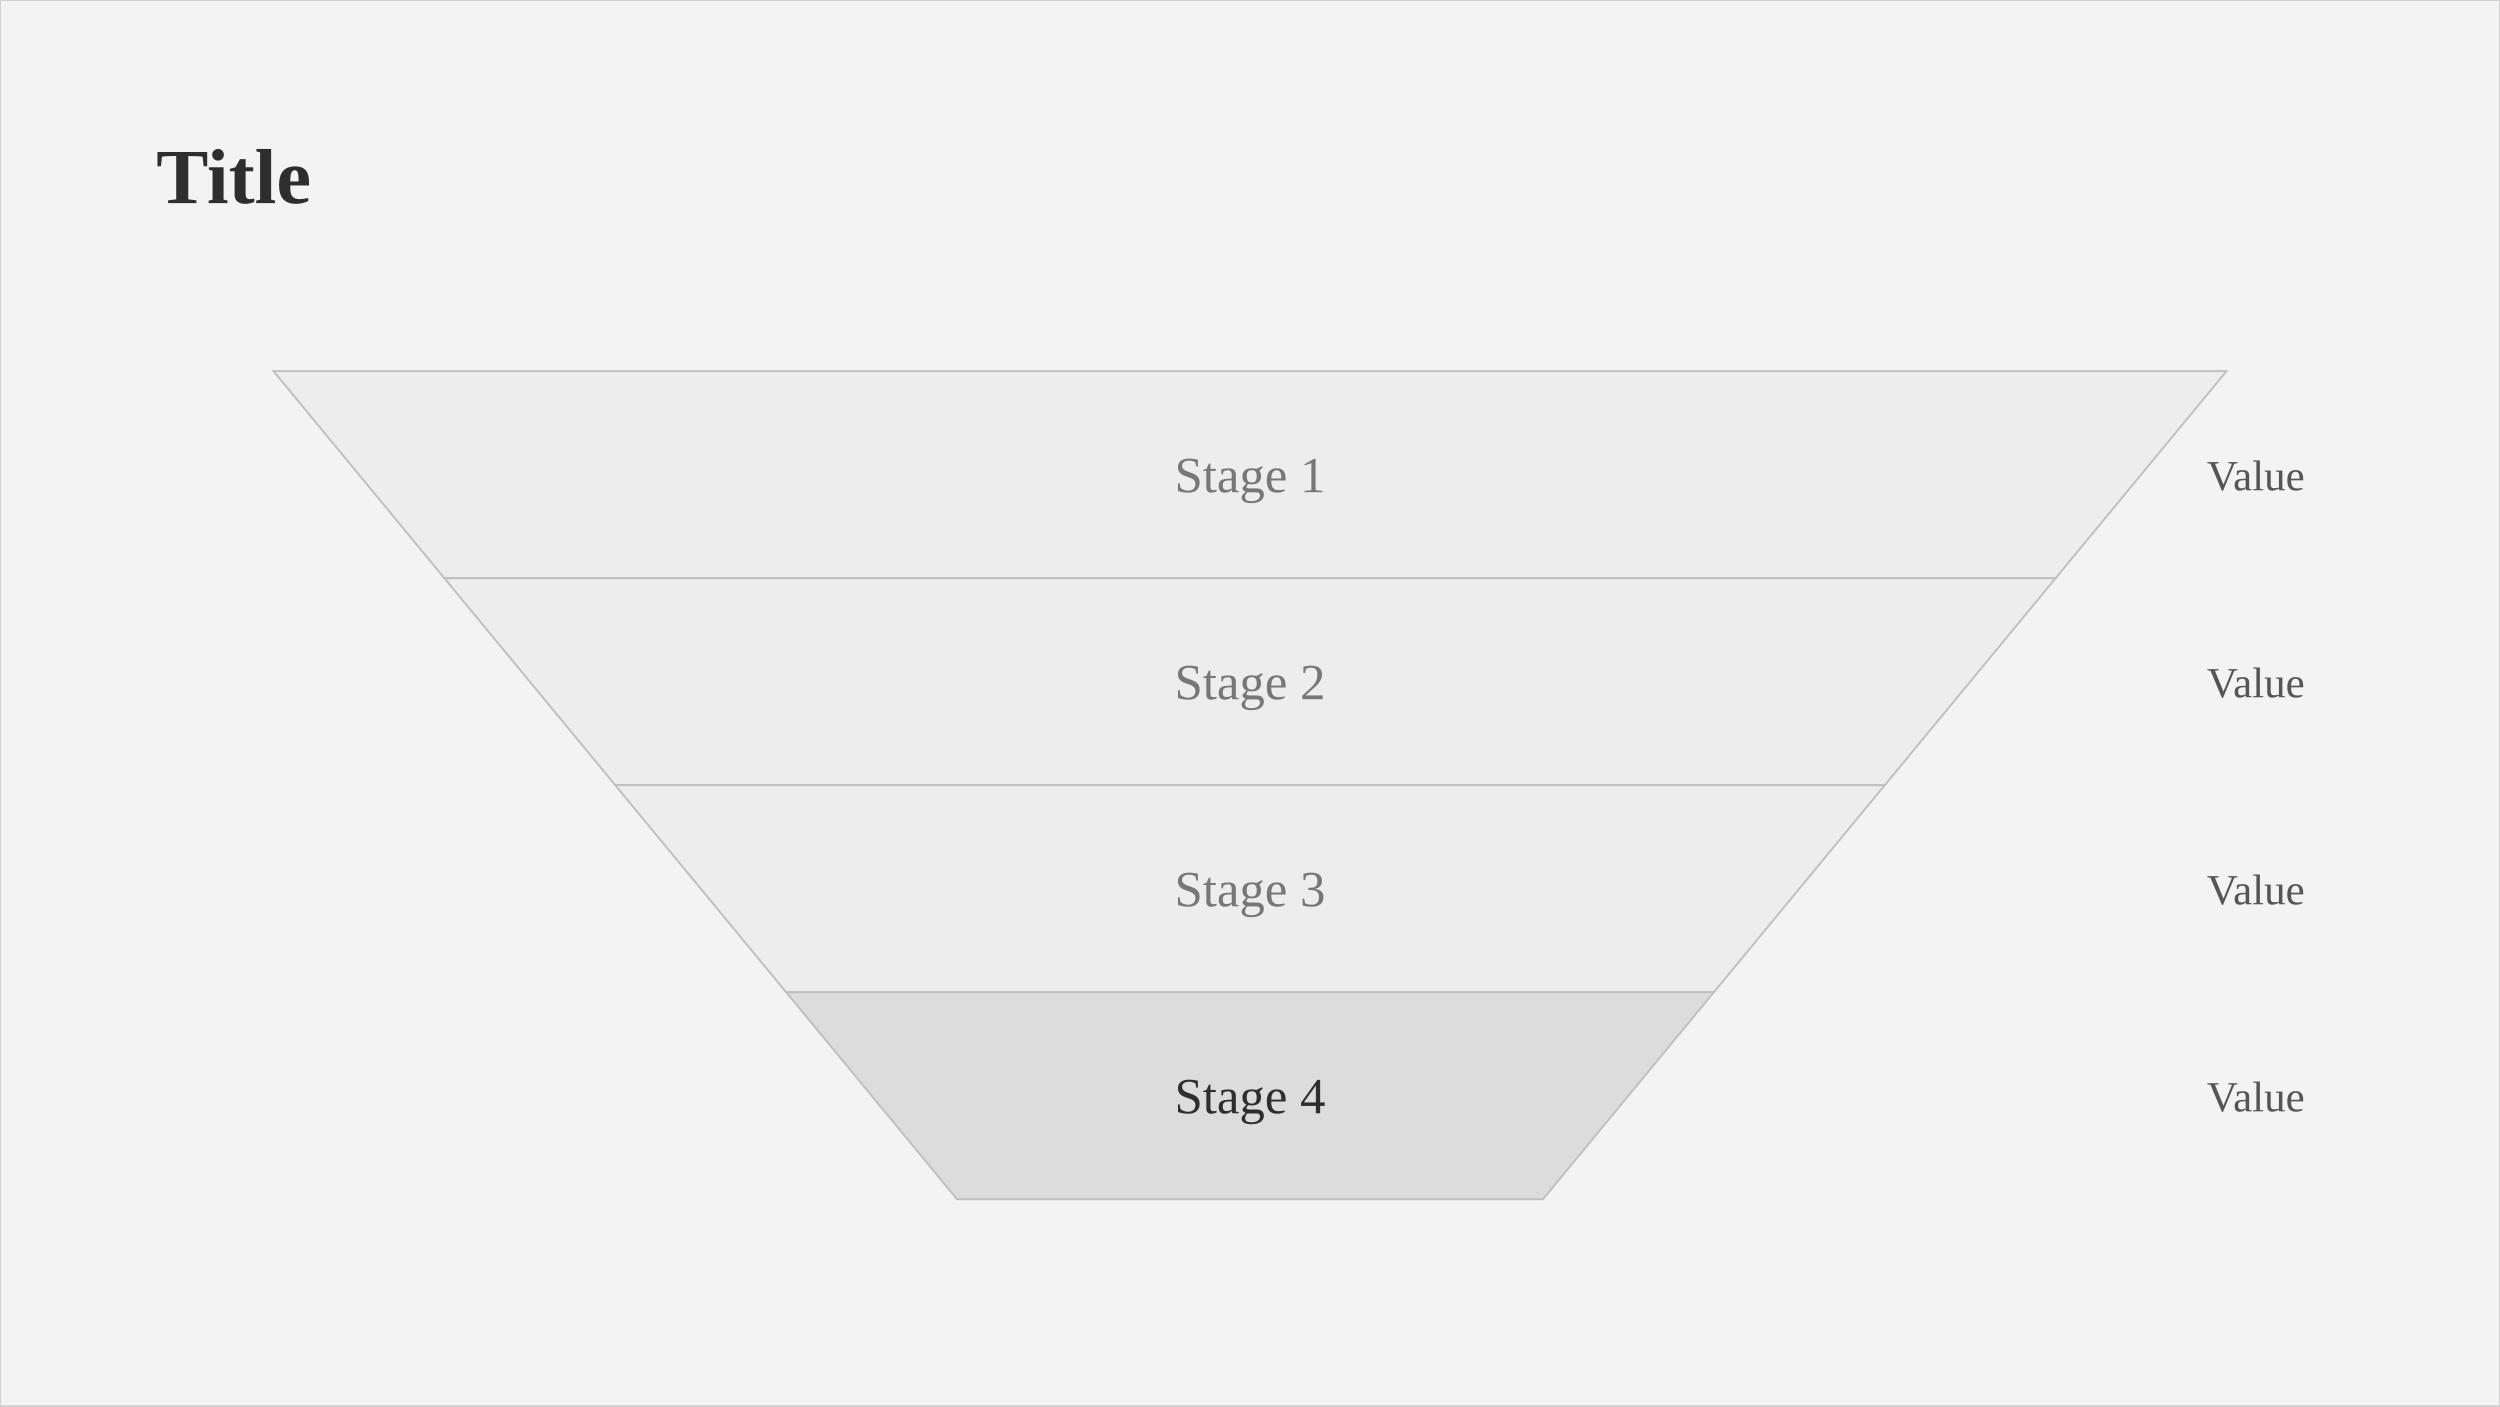
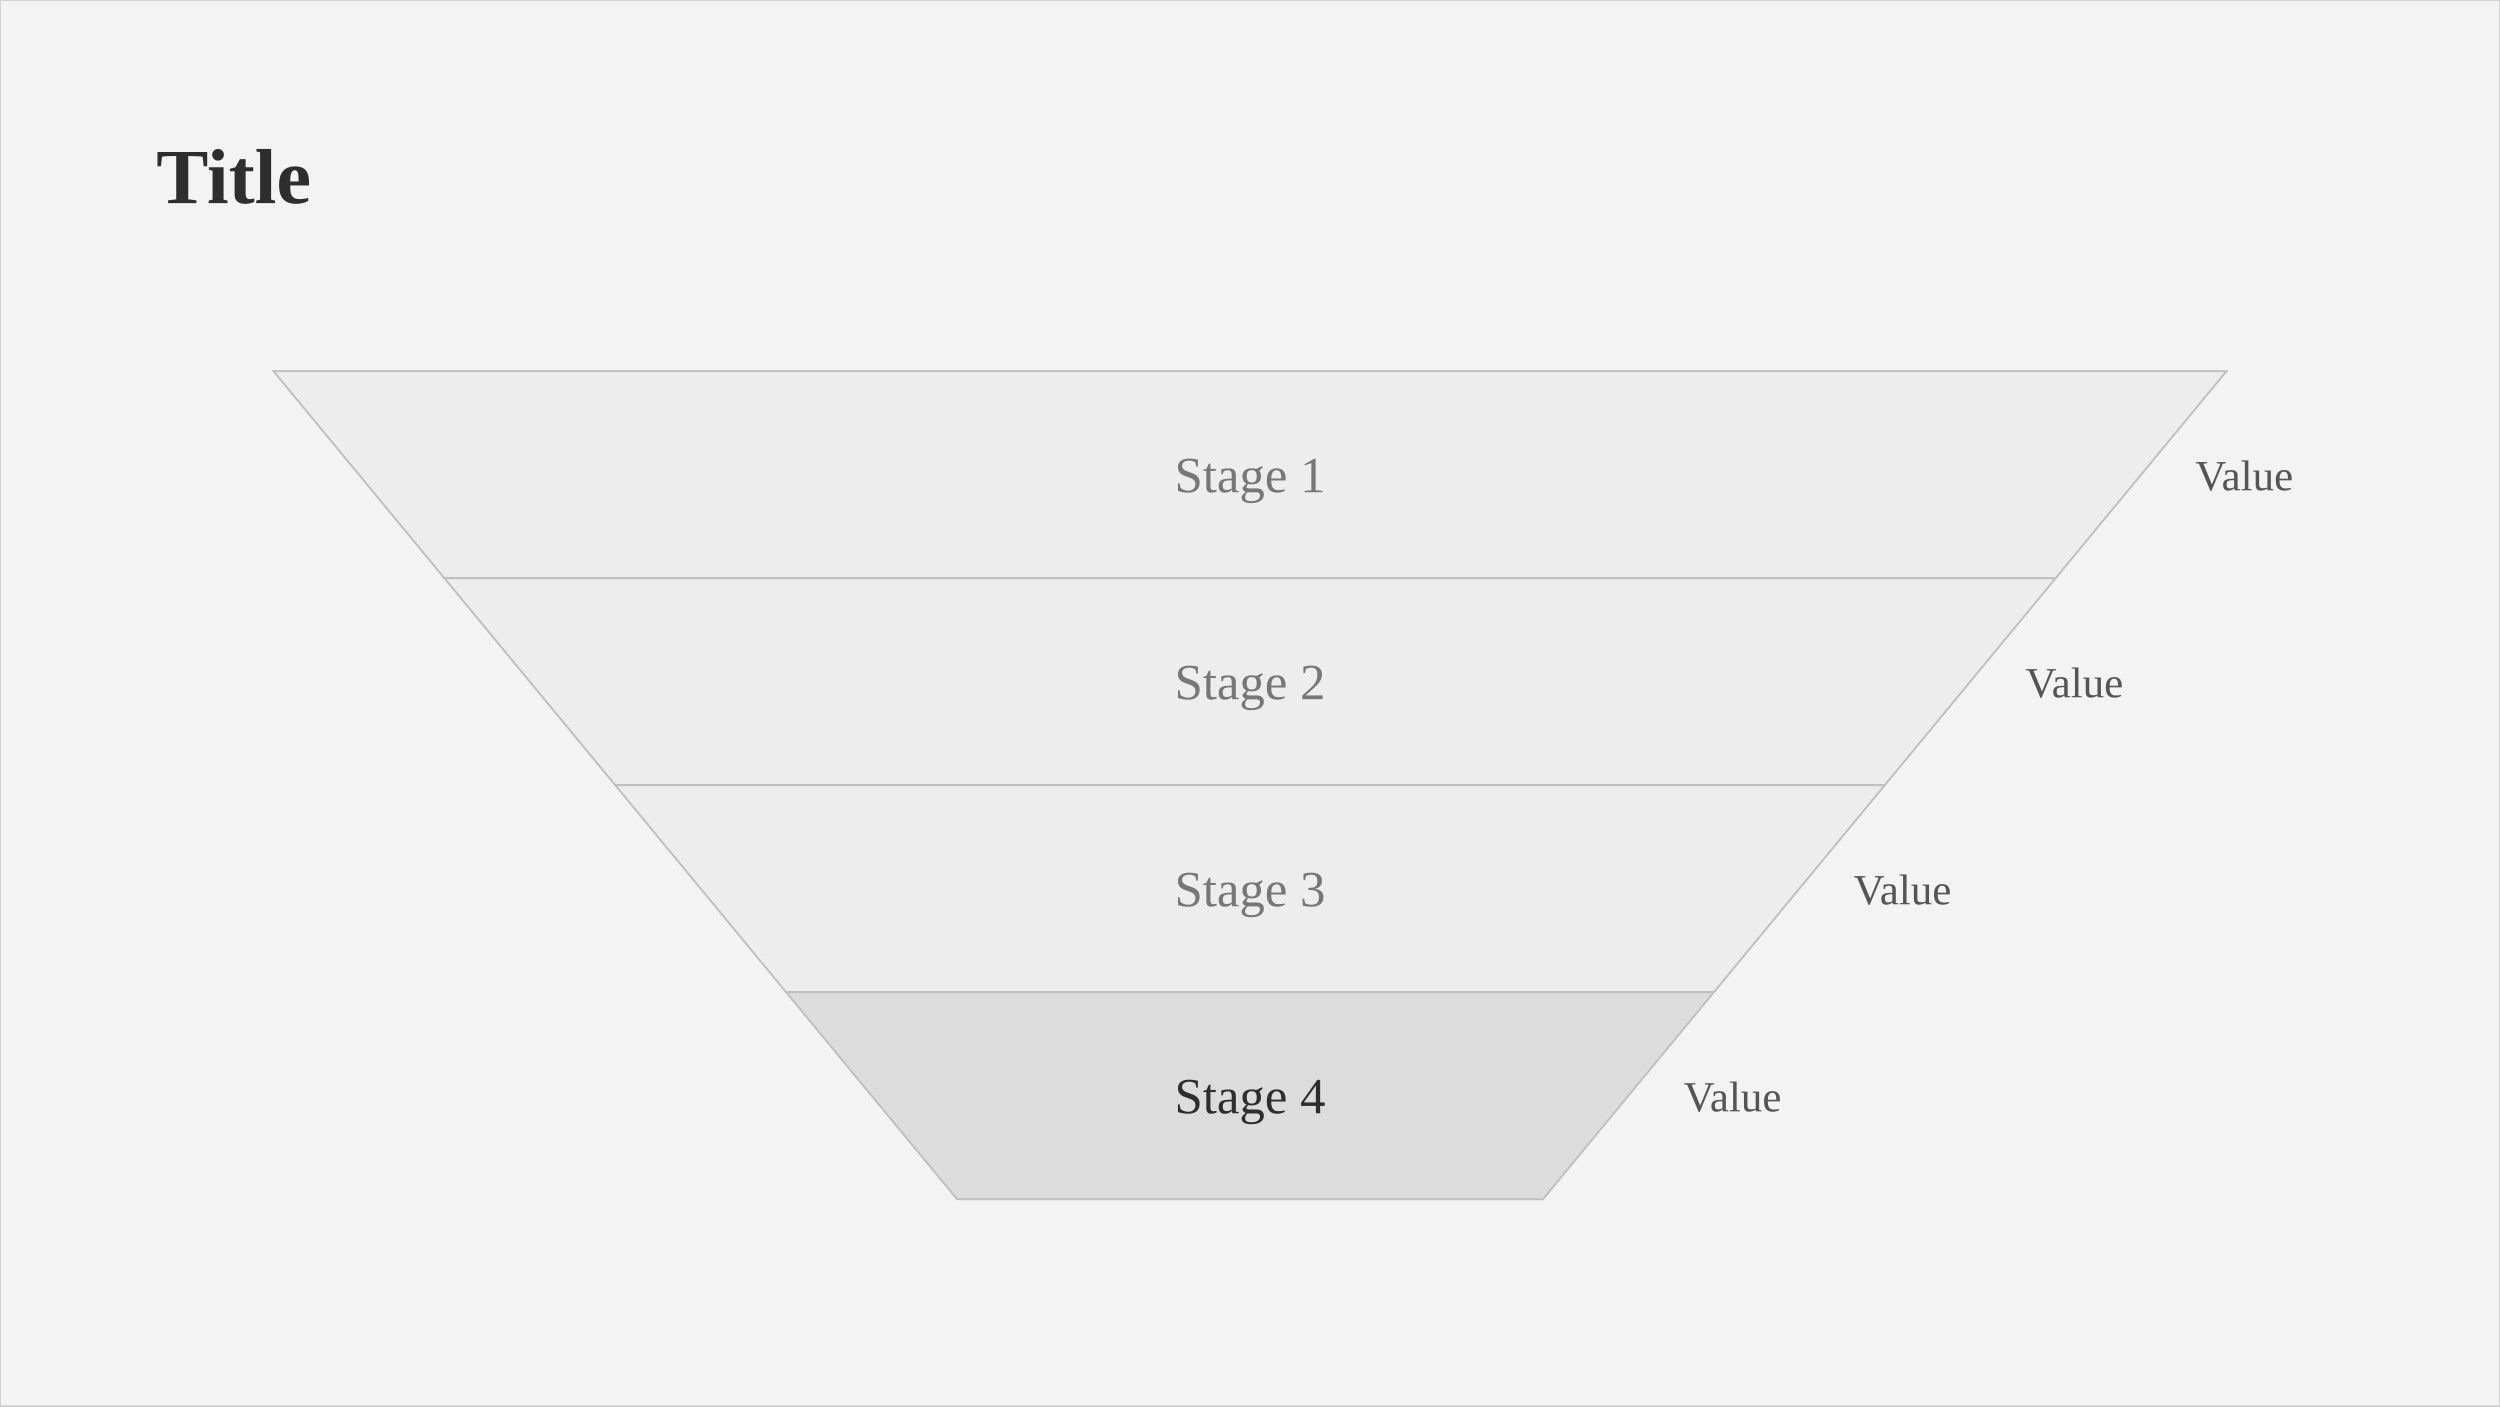
<svg xmlns="http://www.w3.org/2000/svg" viewBox="0 0 1280 720">
  <rect x="0" y="0" width="1280" height="720" fill="#F3F3F3" stroke="#CFCFCF" />
  <text x="80" y="104" font-size="40" fill="#2E2E2E" font-weight="700">Title</text>
  <path d="M140.0 190H1140.0L1052.5 296H227.5Z" fill="#EDEDED" stroke="#BFBFBF" />
  <text x="640" y="252.0" font-size="26" fill="#777777" text-anchor="middle">Stage 1</text>
-   <text x="1180" y="251.0" font-size="22" fill="#555555" text-anchor="end">Value</text>
+   <text x="1124" y="251.0" font-size="22" fill="#555555" text-anchor="start">Value</text>
  <path d="M227.5 296H1052.5L965.0 402H315.0Z" fill="#EDEDED" stroke="#BFBFBF" />
  <text x="640" y="358.0" font-size="26" fill="#777777" text-anchor="middle">Stage 2</text>
-   <text x="1180" y="357.0" font-size="22" fill="#555555" text-anchor="end">Value</text>
+   <text x="1037" y="357.0" font-size="22" fill="#555555" text-anchor="start">Value</text>
  <path d="M315.0 402H965.0L877.5 508H402.5Z" fill="#EDEDED" stroke="#BFBFBF" />
  <text x="640" y="464.0" font-size="26" fill="#777777" text-anchor="middle">Stage 3</text>
-   <text x="1180" y="463.0" font-size="22" fill="#555555" text-anchor="end">Value</text>
+   <text x="949" y="463.0" font-size="22" fill="#555555" text-anchor="start">Value</text>
  <path d="M402.5 508H877.5L790.0 614H490.0Z" fill="#DCDCDC" stroke="#BFBFBF" />
  <text x="640" y="570.0" font-size="26" fill="#2E2E2E" text-anchor="middle">Stage 4</text>
-   <text x="1180" y="569.0" font-size="22" fill="#555555" text-anchor="end">Value</text>
+   <text x="862" y="569.0" font-size="22" fill="#555555" text-anchor="start">Value</text>
</svg>
